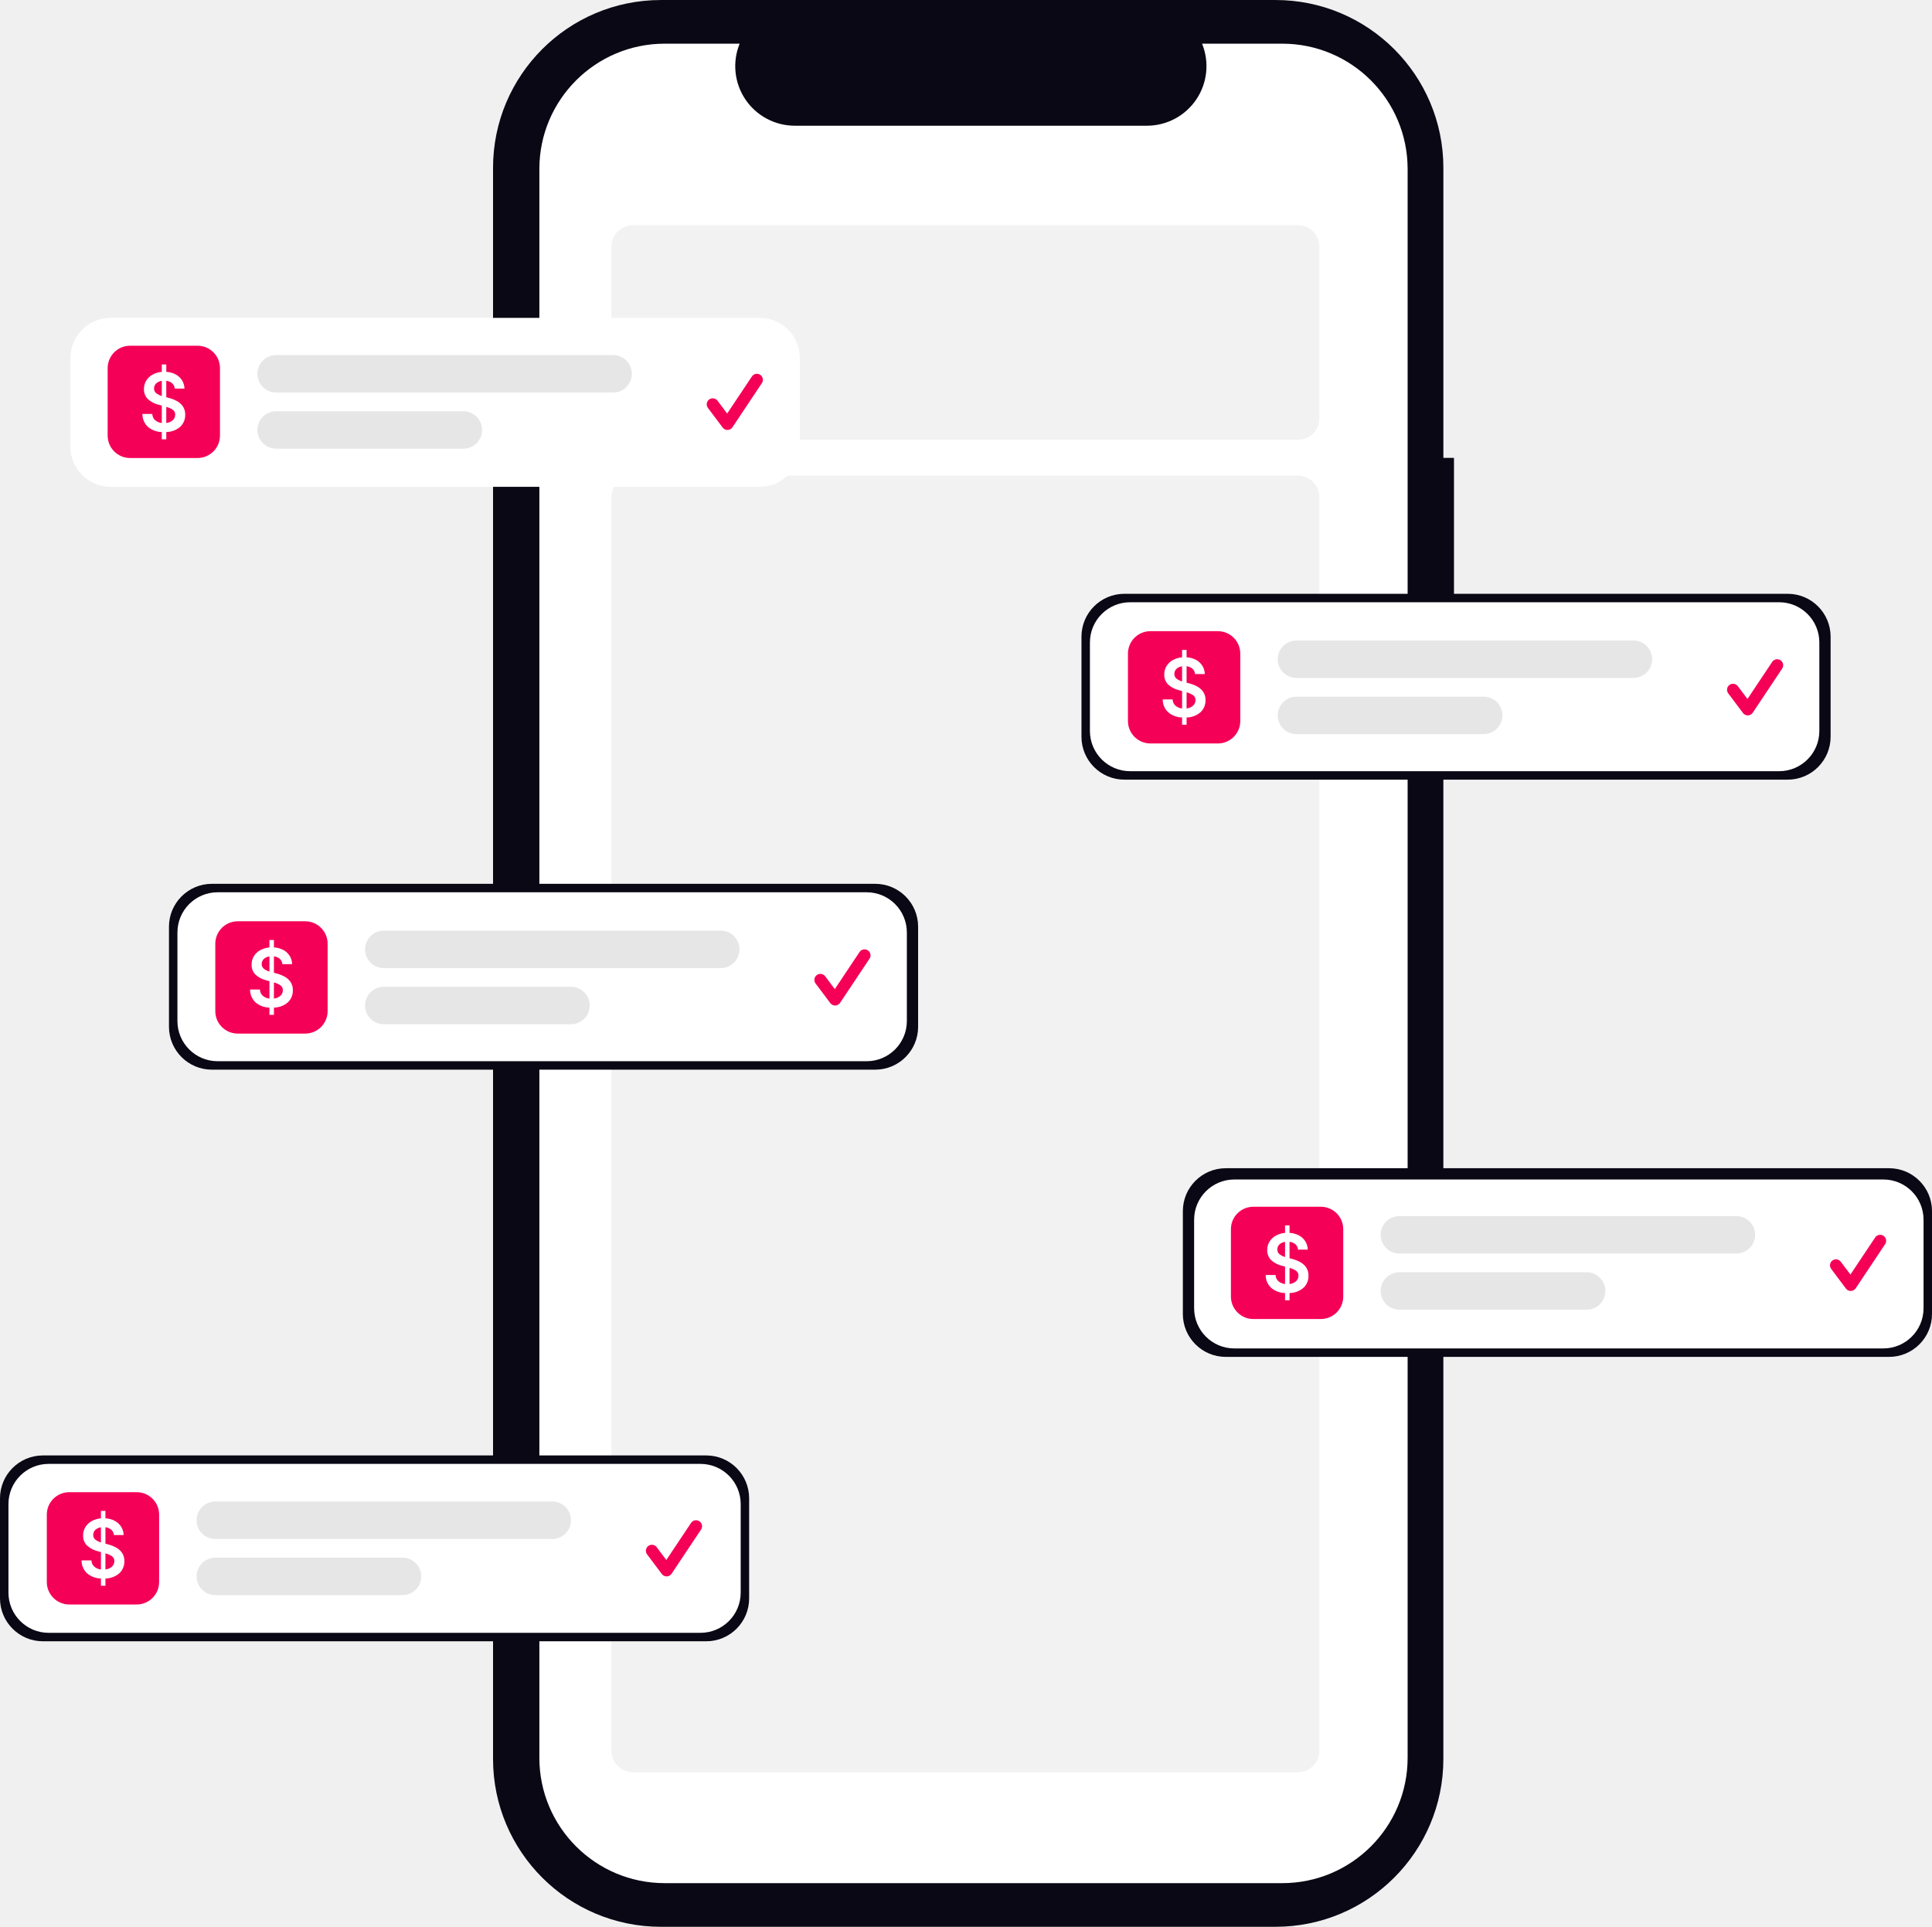
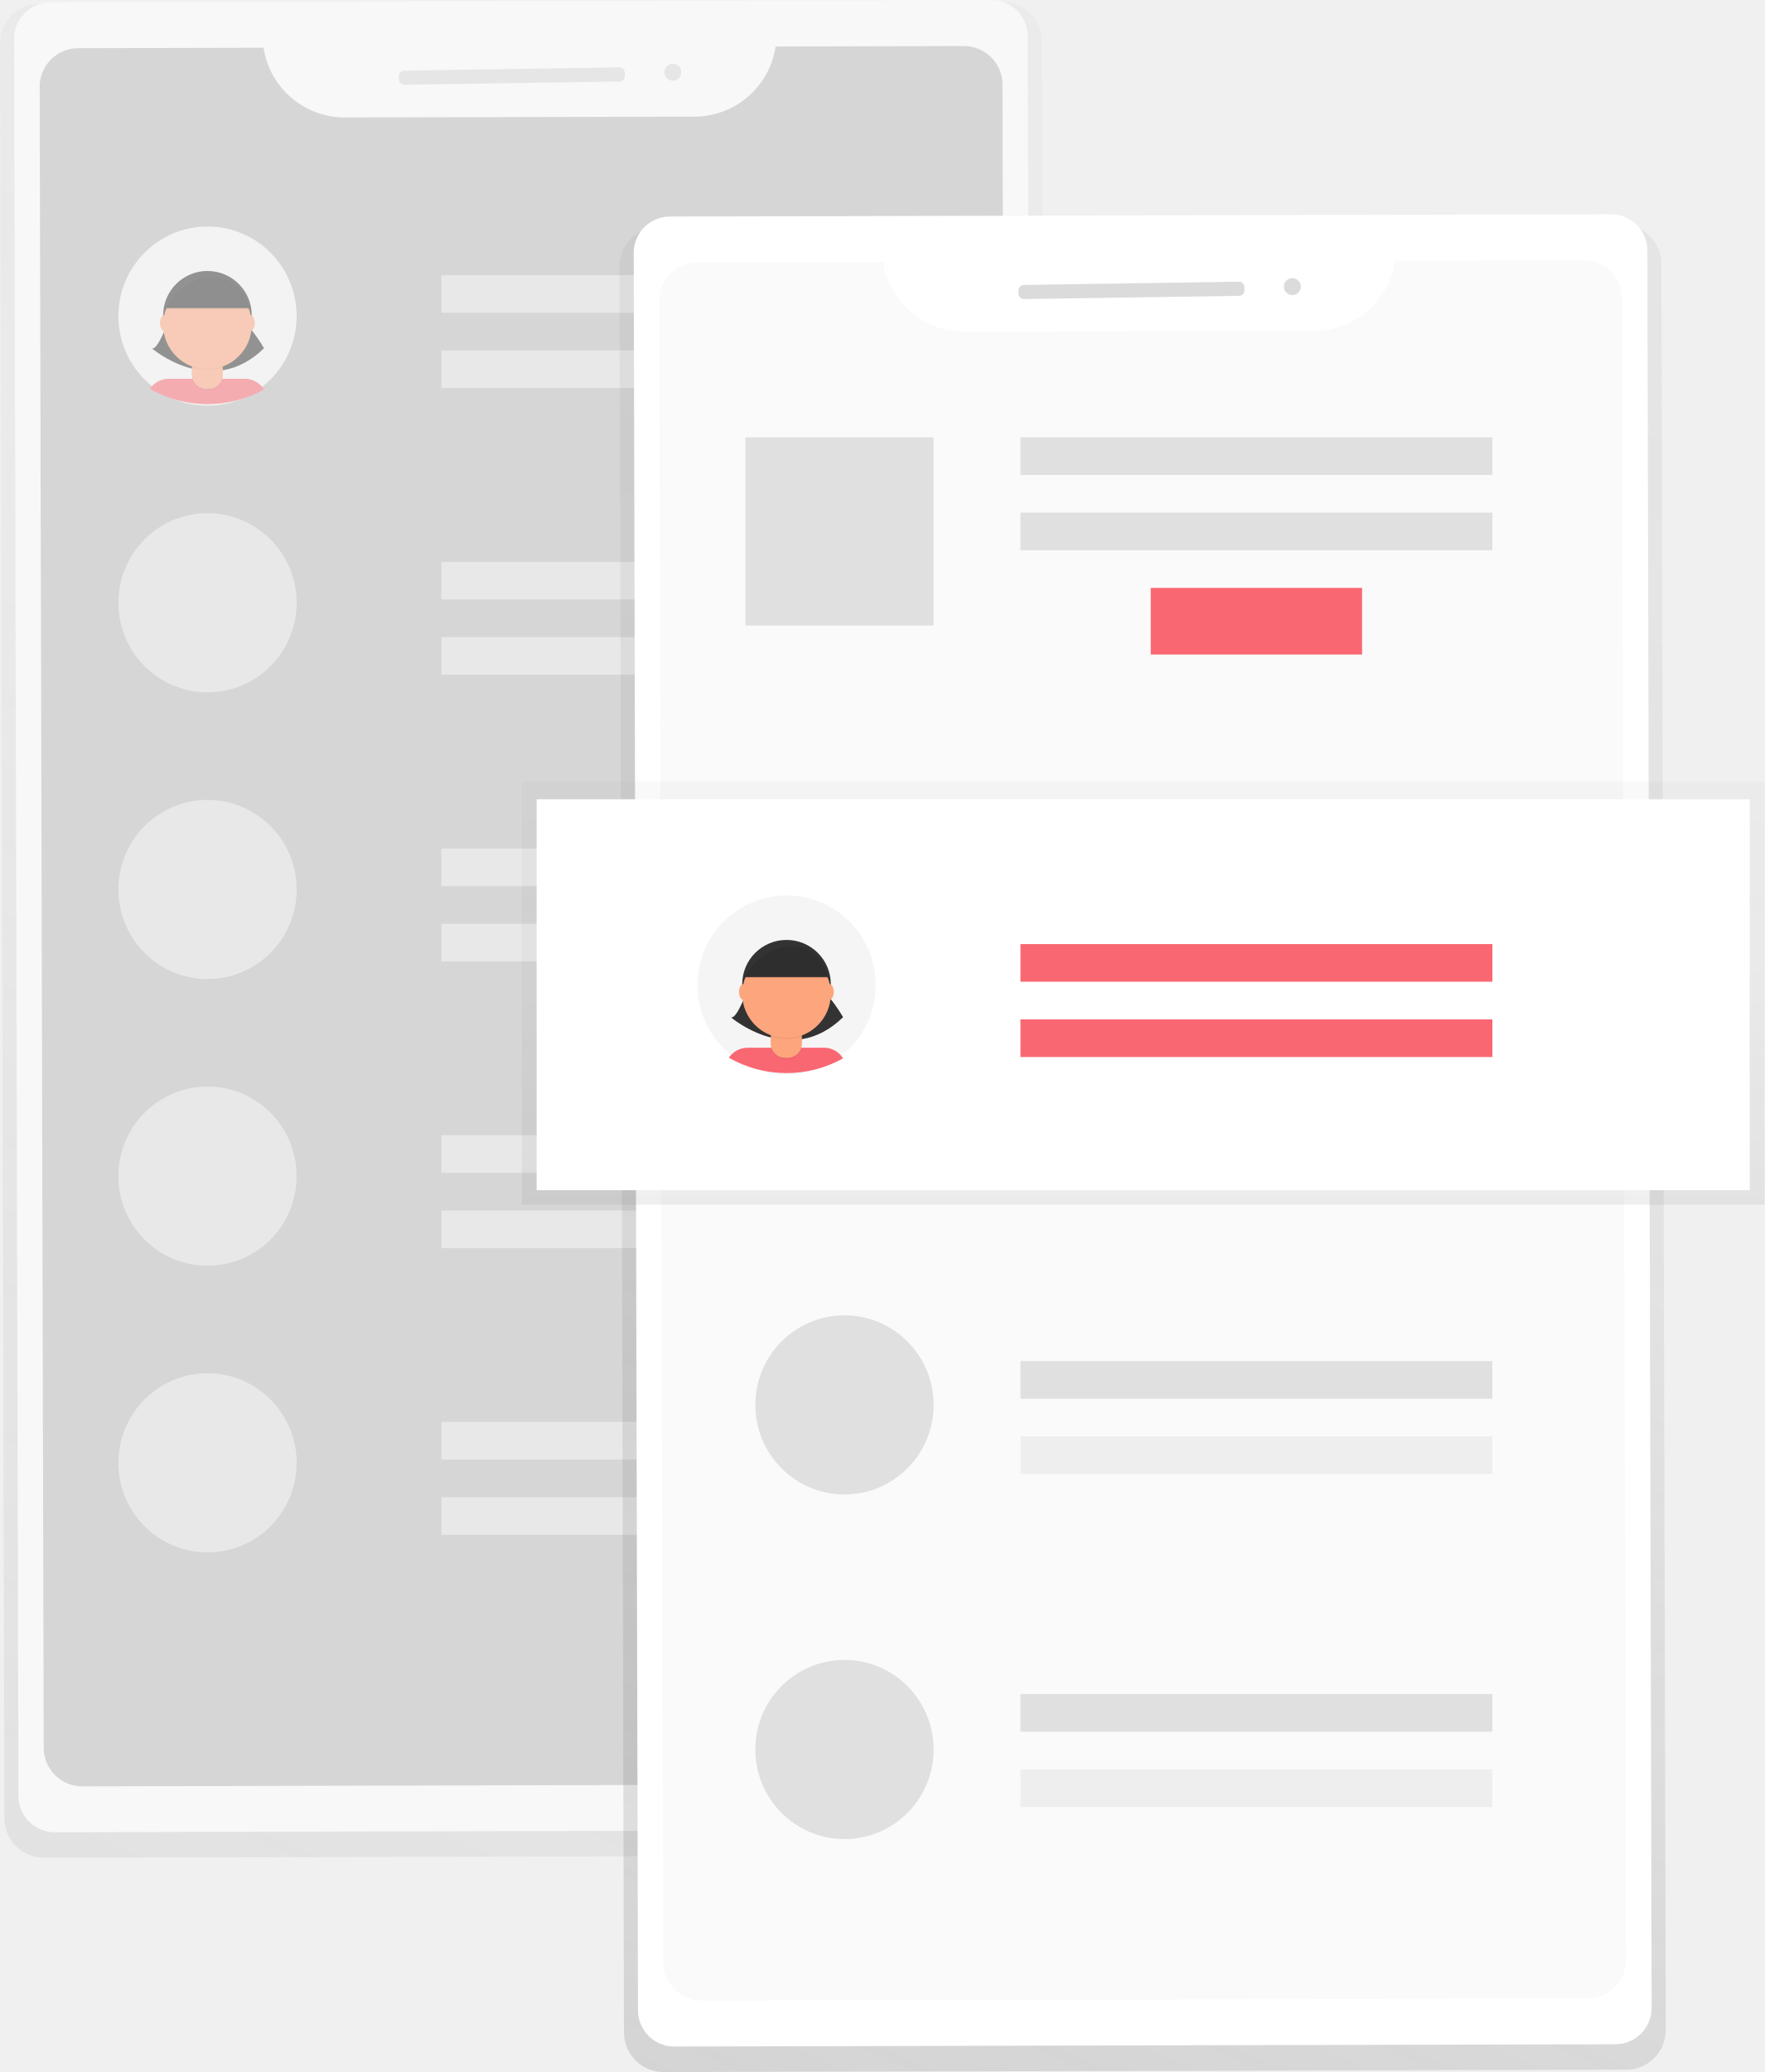
- <svg xmlns="http://www.w3.org/2000/svg" width="720.44" height="718.635" viewBox="0 0 720.44 718.635" role="img" artist="Katerina Limpitsouni" source="https://undraw.co/">
-   <g transform="translate(-600 -181)">
-     <g transform="translate(783.85 181)">
-       <path d="M624.7,249.968h-3.952V141.8a62.6,62.6,0,0,0-62.6-62.6H328.97a62.6,62.6,0,0,0-62.6,62.6V735.225a62.6,62.6,0,0,0,62.6,62.6H558.143a62.6,62.6,0,0,0,62.6-62.6V326.965H624.7Z" transform="translate(-266.365 -79.193)" fill="#090814" />
-       <path d="M560.888,95.686H530.974a22.212,22.212,0,0,1-20.565,30.6h-131.3a22.212,22.212,0,0,1-20.566-30.6H330.607a46.752,46.752,0,0,0-46.752,46.752V735a46.752,46.752,0,0,0,46.752,46.752H560.879A46.752,46.752,0,0,0,607.63,735V142.439a46.752,46.752,0,0,0-46.744-46.752Z" transform="translate(-266.577 -79.397)" fill="#fff" />
-     </g>
-     <path d="M8,0H256a8,8,0,0,1,8,8V72a8,8,0,0,1-8,8H8a8,8,0,0,1-8-8V8A8,8,0,0,1,8,0Z" transform="translate(828 265)" fill="#f2f2f2" />
-     <path d="M8,0H256a8.065,8.065,0,0,1,8,8.128V475.474a8.065,8.065,0,0,1-8,8.128H8a8.065,8.065,0,0,1-8-8.128V8.128A8.065,8.065,0,0,1,8,0Z" transform="translate(828 358.398)" fill="#f2f2f2" />
-     <g transform="translate(623.104 296.398)">
-       <rect width="278.304" height="" rx="16" transform="translate(0 0)" fill="#090814" />
-       <rect width="272.003" height="63.012" rx="15" transform="translate(3.151 3.151)" fill="#fff" />
-       <path d="M301.207,370.636a2.238,2.238,0,0,1-1.791-.9l-5.489-7.318a2.238,2.238,0,0,1,3.581-2.686l3.591,4.788,9.223-13.834a2.238,2.238,0,0,1,3.725,2.483L303.07,369.639a2.239,2.239,0,0,1-1.8,1Z" transform="translate(-53.047 -325.676)" fill="#F50057" />
-       <g transform="translate(17.038 13.546)">
-         <path d="M8.377,0H33.509a8.377,8.377,0,0,1,8.377,8.377V33.509a8.377,8.377,0,0,1-8.377,8.377H8.377A8.377,8.377,0,0,1,0,33.509V8.377A8.377,8.377,0,0,1,8.377,0Z" transform="translate(0 0)" fill="#F50057" />
-         <path d="M12.786-71.456v-2.713A8.255,8.255,0,0,1,7.6-76.114a6.472,6.472,0,0,1-2.037-4.8H9.245a3.254,3.254,0,0,0,1.1,2.364,4.545,4.545,0,0,0,2.444,1.015V-84.02l-1.121-.31A9.1,9.1,0,0,1,7.6-86.457,5,5,0,0,1,6.139-90.2,5.875,5.875,0,0,1,7-93.377,6.376,6.376,0,0,1,9.36-95.592a8.564,8.564,0,0,1,3.427-1.015V-99.38h1.676v2.761a8.263,8.263,0,0,1,3.527.968,6.362,6.362,0,0,1,2.355,2.2,5.984,5.984,0,0,1,.9,3.083H17.623a2.953,2.953,0,0,0-.966-1.985,3.966,3.966,0,0,0-2.194-.925v6.121l.936.248a13.5,13.5,0,0,1,2.941,1.138,6.47,6.47,0,0,1,2.294,1.995,5.318,5.318,0,0,1,.886,3.156,5.914,5.914,0,0,1-1.852,4.478,8,8,0,0,1-5.2,1.968v2.716Zm1.676-6.091a4.265,4.265,0,0,0,2.41-1.027,2.693,2.693,0,0,0,.916-2.07,2.114,2.114,0,0,0-.909-1.843,7.971,7.971,0,0,0-2.415-1.064ZM12.786-87.6v-5.652a3.668,3.668,0,0,0-2.116.968,2.522,2.522,0,0,0-.761,1.849,2.132,2.132,0,0,0,.886,1.843,7.05,7.05,0,0,0,1.995.992Z" transform="translate(7.4 106.363)" fill="#fff" />
-       </g>
-       <path d="M6.981,0h125.66a6.981,6.981,0,1,1,0,13.962H6.981A6.981,6.981,0,0,1,6.981,0Z" transform="translate(72.886 17.036)" fill="#e6e6e6" />
-       <path d="M6.981,0H76.792a6.981,6.981,0,1,1,0,13.962H6.981A6.981,6.981,0,0,1,6.981,0Z" transform="translate(72.886 37.98)" fill="#e6e6e6" />
-     </g>
-     <g transform="translate(1003.278 402.469)">
-       <rect width="279.354" height="69.313" rx="16" transform="translate(0 0)" fill="#090814" />
-       <rect width="272.003" height="63.012" rx="15" transform="translate(3.151 3.151)" fill="#fff" />
-       <path d="M301.207,370.636a2.238,2.238,0,0,1-1.791-.9l-5.489-7.318a2.238,2.238,0,0,1,3.581-2.686l3.591,4.788,9.223-13.834a2.238,2.238,0,0,1,3.725,2.483L303.07,369.639a2.239,2.239,0,0,1-1.8,1Z" transform="translate(-52.751 -325.287)" fill="#F50057" />
-       <g transform="translate(17.334 13.936)">
-         <path d="M8.377,0H33.509a8.377,8.377,0,0,1,8.377,8.377V33.509a8.377,8.377,0,0,1-8.377,8.377H8.377A8.377,8.377,0,0,1,0,33.509V8.377A8.377,8.377,0,0,1,8.377,0Z" transform="translate(0 0)" fill="#F50057" />
-         <path d="M12.786-71.456v-2.713A8.255,8.255,0,0,1,7.6-76.114a6.472,6.472,0,0,1-2.037-4.8H9.245a3.254,3.254,0,0,0,1.1,2.364,4.545,4.545,0,0,0,2.444,1.015V-84.02l-1.121-.31A9.1,9.1,0,0,1,7.6-86.457,5,5,0,0,1,6.139-90.2,5.875,5.875,0,0,1,7-93.377,6.376,6.376,0,0,1,9.36-95.592a8.564,8.564,0,0,1,3.427-1.015V-99.38h1.676v2.761a8.263,8.263,0,0,1,3.527.968,6.362,6.362,0,0,1,2.355,2.2,5.984,5.984,0,0,1,.9,3.083H17.623a2.953,2.953,0,0,0-.966-1.985,3.966,3.966,0,0,0-2.194-.925v6.121l.936.248a13.5,13.5,0,0,1,2.941,1.138,6.47,6.47,0,0,1,2.294,1.995,5.318,5.318,0,0,1,.886,3.156,5.914,5.914,0,0,1-1.852,4.478,8,8,0,0,1-5.2,1.968v2.716Zm1.676-6.091a4.265,4.265,0,0,0,2.41-1.027,2.693,2.693,0,0,0,.916-2.07,2.114,2.114,0,0,0-.909-1.843,7.971,7.971,0,0,0-2.415-1.064ZM12.786-87.6v-5.652a3.668,3.668,0,0,0-2.116.968,2.522,2.522,0,0,0-.761,1.849,2.132,2.132,0,0,0,.886,1.843,7.05,7.05,0,0,0,1.995.992Z" transform="translate(7.4 106.363)" fill="#fff" />
-       </g>
-       <path d="M6.981,0h125.66a6.981,6.981,0,1,1,0,13.962H6.981A6.981,6.981,0,0,1,6.981,0Z" transform="translate(73.181 17.426)" fill="#e6e6e6" />
-       <path d="M6.981,0H76.792a6.981,6.981,0,1,1,0,13.962H6.981A6.981,6.981,0,0,1,6.981,0Z" transform="translate(73.181 38.369)" fill="#e6e6e6" />
-     </g>
-     <g transform="translate(663.012 510.639)">
-       <rect width="279.354" height="69.313" rx="16" transform="translate(0 0)" fill="#090814" />
-       <rect width="272.003" height="63.012" rx="15" transform="translate(3.151 3.151)" fill="#fff" />
-       <path d="M301.207,370.636a2.238,2.238,0,0,1-1.791-.9l-5.489-7.318a2.238,2.238,0,0,1,3.581-2.686l3.591,4.788,9.223-13.834a2.238,2.238,0,0,1,3.725,2.483L303.07,369.639a2.239,2.239,0,0,1-1.8,1Z" transform="translate(-52.814 -325.25)" fill="#F50057" />
-       <g transform="translate(17.272 13.972)">
-         <path d="M8.377,0H33.509a8.377,8.377,0,0,1,8.377,8.377V33.509a8.377,8.377,0,0,1-8.377,8.377H8.377A8.377,8.377,0,0,1,0,33.509V8.377A8.377,8.377,0,0,1,8.377,0Z" transform="translate(0 0)" fill="#F50057" />
-         <path d="M12.786-71.456v-2.713A8.255,8.255,0,0,1,7.6-76.114a6.472,6.472,0,0,1-2.037-4.8H9.245a3.254,3.254,0,0,0,1.1,2.364,4.545,4.545,0,0,0,2.444,1.015V-84.02l-1.121-.31A9.1,9.1,0,0,1,7.6-86.457,5,5,0,0,1,6.139-90.2,5.875,5.875,0,0,1,7-93.377,6.376,6.376,0,0,1,9.36-95.592a8.564,8.564,0,0,1,3.427-1.015V-99.38h1.676v2.761a8.263,8.263,0,0,1,3.527.968,6.362,6.362,0,0,1,2.355,2.2,5.984,5.984,0,0,1,.9,3.083H17.623a2.953,2.953,0,0,0-.966-1.985,3.966,3.966,0,0,0-2.194-.925v6.121l.936.248a13.5,13.5,0,0,1,2.941,1.138,6.47,6.47,0,0,1,2.294,1.995,5.318,5.318,0,0,1,.886,3.156,5.914,5.914,0,0,1-1.852,4.478,8,8,0,0,1-5.2,1.968v2.716Zm1.676-6.091a4.265,4.265,0,0,0,2.41-1.027,2.693,2.693,0,0,0,.916-2.07,2.114,2.114,0,0,0-.909-1.843,7.971,7.971,0,0,0-2.415-1.064ZM12.786-87.6v-5.652a3.668,3.668,0,0,0-2.116.968,2.522,2.522,0,0,0-.761,1.849,2.132,2.132,0,0,0,.886,1.843,7.05,7.05,0,0,0,1.995.992Z" transform="translate(7.4 106.363)" fill="#fff" />
-       </g>
-       <path d="M6.981,0h125.66a6.981,6.981,0,1,1,0,13.962H6.981A6.981,6.981,0,0,1,6.981,0Z" transform="translate(73.119 17.463)" fill="#e6e6e6" />
-       <path d="M6.981,0H76.792a6.981,6.981,0,1,1,0,13.962H6.981A6.981,6.981,0,0,1,6.981,0Z" transform="translate(73.119 38.406)" fill="#e6e6e6" />
-     </g>
-     <g transform="translate(1041.086 616.711)">
-       <rect width="279.354" height="70.364" rx="16" transform="translate(0 0)" fill="#090814" />
-       <rect width="272.003" height="63.012" rx="15" transform="translate(4.201 4.201)" fill="#fff" />
-       <path d="M301.207,370.636a2.238,2.238,0,0,1-1.791-.9l-5.489-7.318a2.238,2.238,0,0,1,3.581-2.686l3.591,4.788,9.223-13.834a2.238,2.238,0,0,1,3.725,2.483L303.07,369.639a2.239,2.239,0,0,1-1.8,1Z" transform="translate(-52.163 -324.86)" fill="#F50057" />
-       <g transform="translate(17.922 14.362)">
-         <path d="M8.377,0H33.509a8.377,8.377,0,0,1,8.377,8.377V33.509a8.377,8.377,0,0,1-8.377,8.377H8.377A8.377,8.377,0,0,1,0,33.509V8.377A8.377,8.377,0,0,1,8.377,0Z" transform="translate(0 0)" fill="#F50057" />
-         <path d="M12.786-71.456v-2.713A8.255,8.255,0,0,1,7.6-76.114a6.472,6.472,0,0,1-2.037-4.8H9.245a3.254,3.254,0,0,0,1.1,2.364,4.545,4.545,0,0,0,2.444,1.015V-84.02l-1.121-.31A9.1,9.1,0,0,1,7.6-86.457,5,5,0,0,1,6.139-90.2,5.875,5.875,0,0,1,7-93.377,6.376,6.376,0,0,1,9.36-95.592a8.564,8.564,0,0,1,3.427-1.015V-99.38h1.676v2.761a8.263,8.263,0,0,1,3.527.968,6.362,6.362,0,0,1,2.355,2.2,5.984,5.984,0,0,1,.9,3.083H17.623a2.953,2.953,0,0,0-.966-1.985,3.966,3.966,0,0,0-2.194-.925v6.121l.936.248a13.5,13.5,0,0,1,2.941,1.138,6.47,6.47,0,0,1,2.294,1.995,5.318,5.318,0,0,1,.886,3.156,5.914,5.914,0,0,1-1.852,4.478,8,8,0,0,1-5.2,1.968v2.716Zm1.676-6.091a4.265,4.265,0,0,0,2.41-1.027,2.693,2.693,0,0,0,.916-2.07,2.114,2.114,0,0,0-.909-1.843,7.971,7.971,0,0,0-2.415-1.064ZM12.786-87.6v-5.652a3.668,3.668,0,0,0-2.116.968,2.522,2.522,0,0,0-.761,1.849,2.132,2.132,0,0,0,.886,1.843,7.05,7.05,0,0,0,1.995.992Z" transform="translate(7.4 106.363)" fill="#fff" />
-       </g>
-       <path d="M6.981,0h125.66a6.981,6.981,0,1,1,0,13.962H6.981A6.981,6.981,0,0,1,6.981,0Z" transform="translate(73.77 17.853)" fill="#e6e6e6" />
-       <path d="M6.981,0H76.792a6.981,6.981,0,1,1,0,13.962H6.981A6.981,6.981,0,0,1,6.981,0Z" transform="translate(73.77 38.796)" fill="#e6e6e6" />
-     </g>
-     <g transform="translate(600 723.832)">
-       <rect width="279.354" height="69.313" rx="16" transform="translate(0 0)" fill="#090814" />
-       <rect width="273.053" height="63.012" rx="15" transform="translate(3.151 3.151)" fill="#fff" />
-       <path d="M301.207,370.636a2.238,2.238,0,0,1-1.791-.9l-5.489-7.318a2.238,2.238,0,0,1,3.581-2.686l3.591,4.788,9.223-13.834a2.238,2.238,0,0,1,3.725,2.483L303.07,369.639a2.239,2.239,0,0,1-1.8,1Z" transform="translate(-52.631 -325.518)" fill="#F50057" />
-       <g transform="translate(17.454 13.704)">
-         <path d="M8.377,0H33.509a8.377,8.377,0,0,1,8.377,8.377V33.509a8.377,8.377,0,0,1-8.377,8.377H8.377A8.377,8.377,0,0,1,0,33.509V8.377A8.377,8.377,0,0,1,8.377,0Z" transform="translate(0 0)" fill="#F50057" />
-         <path d="M12.786-71.456v-2.713A8.255,8.255,0,0,1,7.6-76.114a6.472,6.472,0,0,1-2.037-4.8H9.245a3.254,3.254,0,0,0,1.1,2.364,4.545,4.545,0,0,0,2.444,1.015V-84.02l-1.121-.31A9.1,9.1,0,0,1,7.6-86.457,5,5,0,0,1,6.139-90.2,5.875,5.875,0,0,1,7-93.377,6.376,6.376,0,0,1,9.36-95.592a8.564,8.564,0,0,1,3.427-1.015V-99.38h1.676v2.761a8.263,8.263,0,0,1,3.527.968,6.362,6.362,0,0,1,2.355,2.2,5.984,5.984,0,0,1,.9,3.083H17.623a2.953,2.953,0,0,0-.966-1.985,3.966,3.966,0,0,0-2.194-.925v6.121l.936.248a13.5,13.5,0,0,1,2.941,1.138,6.47,6.47,0,0,1,2.294,1.995,5.318,5.318,0,0,1,.886,3.156,5.914,5.914,0,0,1-1.852,4.478,8,8,0,0,1-5.2,1.968v2.716Zm1.676-6.091a4.265,4.265,0,0,0,2.41-1.027,2.693,2.693,0,0,0,.916-2.07,2.114,2.114,0,0,0-.909-1.843,7.971,7.971,0,0,0-2.415-1.064ZM12.786-87.6v-5.652a3.668,3.668,0,0,0-2.116.968,2.522,2.522,0,0,0-.761,1.849,2.132,2.132,0,0,0,.886,1.843,7.05,7.05,0,0,0,1.995.992Z" transform="translate(7.4 106.363)" fill="#fff" />
-       </g>
-       <path d="M6.981,0h125.66a6.981,6.981,0,1,1,0,13.962H6.981A6.981,6.981,0,0,1,6.981,0Z" transform="translate(73.301 17.194)" fill="#e6e6e6" />
-       <path d="M6.981,0H76.792a6.981,6.981,0,1,1,0,13.962H6.981A6.981,6.981,0,0,1,6.981,0Z" transform="translate(73.301 38.138)" fill="#e6e6e6" />
-     </g>
+ <svg xmlns="http://www.w3.org/2000/svg" xmlns:xlink="http://www.w3.org/1999/xlink" id="174006fb-eaae-4ceb-a44a-e510ad2f60cc" data-name="Layer 1" width="664" height="779.55" viewBox="0 0 664 779.55">
+   <defs>
+     <linearGradient id="d9979445-c859-4563-868f-1ee7be59ec9d" x1="324.23" y1="775.01" x2="630.7" y2="51.33" gradientTransform="translate(-13.63 -2.04) rotate(-0.14)" gradientUnits="userSpaceOnUse">
+       <stop offset="0" stop-color="gray" stop-opacity="0.25" />
+       <stop offset="0.54" stop-color="gray" stop-opacity="0.12" />
+       <stop offset="1" stop-color="gray" stop-opacity="0.1" />
+     </linearGradient>
+     <linearGradient id="4c4610df-9cbb-435b-8695-e49ccdd3dd10" x1="557.77" y1="856.45" x2="863.06" y2="135.54" xlink:href="#d9979445-c859-4563-868f-1ee7be59ec9d" />
+     <linearGradient id="1e21244c-e8bd-41cb-ba71-2767c5207691" x1="430.18" y1="453.24" x2="430.18" y2="294.18" gradientTransform="matrix(1, 0, 0, 1, 0, 0)" xlink:href="#d9979445-c859-4563-868f-1ee7be59ec9d" />
+   </defs>
+   <g opacity="0.5">
+     <path d="M645.11,60.78l-362.25.88A14.89,14.89,0,0,0,268,76.57l1.65,667.73a14.89,14.89,0,0,0,14.93,14.85l362.25-.88a14.89,14.89,0,0,0,14.85-14.92L660,75.62A14.89,14.89,0,0,0,645.11,60.78Z" transform="translate(-268 -60.22)" fill="url(#d9979445-c859-4563-868f-1ee7be59ec9d)" />
+     <rect x="274.12" y="60.65" width="381.44" height="688.5" rx="13.64" ry="13.64" transform="translate(-268.98 -59.09) rotate(-0.14)" fill="#fff" />
+     <path d="M645.62,251h0l-.38-159a14.49,14.49,0,0,0-14.52-14.45l-70.85.17a30.92,30.92,0,0,1-30.41,26.38l-131.75.32a30.92,30.92,0,0,1-30.54-26.23l-69.79.17a14.49,14.49,0,0,0-14.45,14.52l.39,160.34,1.13,464.66A14.49,14.49,0,0,0,299,732.3l333.34-.81A14.49,14.49,0,0,0,646.75,717Z" transform="translate(-268 -60.22)" fill="#bbb" />
+     <rect x="418.12" y="86.18" width="85" height="5.31" rx="2" ry="2" transform="translate(-269.28 -53.29) rotate(-0.86)" fill="#dbdbdb" />
+     <circle cx="521.17" cy="87.39" r="3.19" transform="translate(-269.25 -52.38) rotate(-0.86)" fill="#dbdbdb" />
+     <rect x="166.1" y="103.52" width="177.59" height="14.16" fill="#e0e0e0" />
+     <rect x="166.1" y="131.84" width="177.59" height="14.16" fill="#e0e0e0" />
+     <ellipse cx="78.09" cy="118.92" rx="33.54" ry="33.7" fill="#f5f5f5" />
+     <path d="M360.54,202.73H331.45a8.67,8.67,0,0,0-7.08,3.76,43.63,43.63,0,0,0,43,.24A8.66,8.66,0,0,0,360.54,202.73Z" transform="translate(-268 -60.22)" fill="#f96772" />
+     <path d="M331.69,180s-4.26,12.4-6.59,11.24c0,0,22.44,19.38,42.25,0A59.07,59.07,0,0,0,358.82,180Z" transform="translate(-268 -60.22)" fill="#333" />
+     <circle cx="78.07" cy="118.62" r="16.67" fill="#333" />
+     <path d="M72.21,136.73H83.84a0,0,0,0,1,0,0v4.52a5.34,5.34,0,0,1-5.34,5.34h-1a5.34,5.34,0,0,1-5.34-5.34v-4.52A0,0,0,0,1,72.21,136.73Z" opacity="0.1" />
+     <path d="M73.44,136.45h9.18a1.23,1.23,0,0,1,1.23,1.23V141a5.34,5.34,0,0,1-5.34,5.34h-1A5.34,5.34,0,0,1,72.21,141v-3.29A1.23,1.23,0,0,1,73.44,136.45Z" fill="#fda57d" />
+     <path d="M340.24,198.35a16.73,16.73,0,0,0,11.63,0V197H340.24Z" transform="translate(-268 -60.22)" opacity="0.1" />
+     <circle cx="78.07" cy="122.24" r="16.67" fill="#fda57d" />
+     <path d="M330.14,176.13h31.78s-2.71-12.83-14.73-12S330.14,176.13,330.14,176.13Z" transform="translate(-268 -60.22)" fill="#333" />
+     <ellipse cx="61.75" cy="121.53" rx="1.55" ry="2.91" fill="#fda57d" />
+     <ellipse cx="94.31" cy="121.53" rx="1.55" ry="2.91" fill="#fda57d" />
+     <path d="M330.14,176.57h31.78s-2.71-12.83-14.73-12S330.14,176.57,330.14,176.57Z" transform="translate(-268 -60.22)" opacity="0.1" />
+     <rect x="166.1" y="211.38" width="177.59" height="14.16" fill="#e0e0e0" />
+     <rect x="166.1" y="239.7" width="177.59" height="14.16" fill="#e0e0e0" />
+     <ellipse cx="78.09" cy="226.78" rx="33.54" ry="33.7" fill="#e0e0e0" />
+     <rect x="166.1" y="319.24" width="177.59" height="14.16" fill="#e0e0e0" />
+     <rect x="166.1" y="347.56" width="177.59" height="14.16" fill="#e0e0e0" />
+     <ellipse cx="78.09" cy="334.64" rx="33.54" ry="33.7" fill="#e0e0e0" />
+     <rect x="166.1" y="427.1" width="177.59" height="14.16" fill="#e0e0e0" />
+     <rect x="166.1" y="455.42" width="177.59" height="14.16" fill="#e0e0e0" />
+     <ellipse cx="78.09" cy="442.5" rx="33.54" ry="33.7" fill="#e0e0e0" />
+     <rect x="166.1" y="534.96" width="177.59" height="14.16" fill="#e0e0e0" />
+     <rect x="166.1" y="563.28" width="177.59" height="14.16" fill="#e0e0e0" />
+     <ellipse cx="78.09" cy="550.36" rx="33.54" ry="33.7" fill="#e0e0e0" />
  </g>
+   <path d="M878.26,144.67,516,145.55a14.89,14.89,0,0,0-14.85,14.92l1.65,664.46a14.89,14.89,0,0,0,14.93,14.85L880,838.9A14.89,14.89,0,0,0,894.83,824l-1.65-664.46A14.89,14.89,0,0,0,878.26,144.67Z" transform="translate(-268 -60.22)" fill="url(#4c4610df-9cbb-435b-8695-e49ccdd3dd10)" />
+   <rect x="507.27" y="141.27" width="381.44" height="688.5" rx="13.64" ry="13.64" transform="translate(-269.18 -58.52) rotate(-0.14)" fill="#fff" />
+   <path id="9f21819d-df43-48b3-835e-9020276cbed3" data-name="&lt;Path&gt;" d="M878.77,332.71l-.38-160.13a14.49,14.49,0,0,0-14.52-14.45L793,158.3a30.92,30.92,0,0,1-30.41,26.38L630.85,185a30.92,30.92,0,0,1-30.54-26.23l-69.79.17a14.49,14.49,0,0,0-14.45,14.52l.39,160.34" transform="translate(-268 -60.22)" fill="#fafafa" />
+   <path id="c36a71a1-8927-4a8e-aa0b-340c78108d04" data-name="&lt;Path&gt;" d="M516.46,333.81l1.13,464.66a14.49,14.49,0,0,0,14.52,14.45l333.34-.81a14.49,14.49,0,0,0,14.45-14.52l-1.14-466" transform="translate(-268 -60.22)" fill="#fafafa" />
+   <rect x="280.5" y="164.53" width="70.82" height="70.82" fill="#e0e0e0" />
+   <g opacity="0.5">
+     <rect x="196.37" y="294.18" width="467.63" height="159.07" fill="url(#1e21244c-e8bd-41cb-ba71-2767c5207691)" />
+   </g>
+   <rect x="201.94" y="300.72" width="456.5" height="147.08" fill="#fff" />
+   <rect x="384" y="355.19" width="177.59" height="14.16" fill="#f96772" />
+   <rect x="384" y="383.52" width="177.59" height="14.16" fill="#f96772" />
+   <rect x="384" y="512.08" width="177.59" height="14.16" fill="#e0e0e0" />
+   <rect x="384" y="540.4" width="177.59" height="14.16" fill="#eee" />
+   <rect x="433.03" y="221.18" width="79.53" height="25.06" fill="#f96772" />
+   <ellipse cx="295.99" cy="370.59" rx="33.54" ry="33.7" fill="#f5f5f5" />
+   <path d="M578.44,454.4H549.34a8.67,8.67,0,0,0-7.08,3.76,43.63,43.63,0,0,0,43,.24A8.66,8.66,0,0,0,578.44,454.4Z" transform="translate(-268 -60.22)" fill="#f96772" />
+   <path d="M549.59,431.68s-4.26,12.4-6.59,11.24c0,0,22.44,19.38,42.25,0a59.07,59.07,0,0,0-8.53-11.24Z" transform="translate(-268 -60.22)" fill="#333" />
+   <circle cx="295.97" cy="370.3" r="16.67" fill="#333" />
+   <path d="M290.11,388.41h11.63a0,0,0,0,1,0,0v4.52a5.34,5.34,0,0,1-5.34,5.34h-1a5.34,5.34,0,0,1-5.34-5.34v-4.52A0,0,0,0,1,290.11,388.41Z" opacity="0.1" />
+   <path d="M291.34,388.13h9.18a1.23,1.23,0,0,1,1.23,1.23v3.29A5.34,5.34,0,0,1,296.4,398h-1a5.34,5.34,0,0,1-5.34-5.34v-3.29a1.23,1.23,0,0,1,1.23-1.23Z" fill="#fda57d" />
+   <path d="M558.13,450a16.73,16.73,0,0,0,11.63,0v-1.43H558.13Z" transform="translate(-268 -60.22)" opacity="0.1" />
+   <circle cx="295.97" cy="373.91" r="16.67" fill="#fda57d" />
+   <path d="M548,427.81h31.78s-2.71-12.83-14.73-12S548,427.81,548,427.81Z" transform="translate(-268 -60.22)" fill="#333" />
+   <ellipse cx="279.65" cy="373.2" rx="1.55" ry="2.91" fill="#fda57d" />
+   <ellipse cx="312.2" cy="373.2" rx="1.55" ry="2.91" fill="#fda57d" />
+   <path d="M548,428.24h31.78s-2.71-12.83-14.73-12S548,428.24,548,428.24Z" transform="translate(-268 -60.22)" opacity="0.1" />
+   <ellipse cx="317.78" cy="528.57" rx="33.54" ry="33.7" fill="#e0e0e0" />
+   <ellipse cx="317.78" cy="658.22" rx="33.54" ry="33.7" fill="#e0e0e0" />
+   <rect x="384" y="637.37" width="177.59" height="14.16" fill="#e0e0e0" />
+   <rect x="384" y="665.69" width="177.59" height="14.16" fill="#eee" />
+   <rect x="384" y="164.53" width="177.59" height="14.16" fill="#e0e0e0" />
+   <rect x="384" y="192.86" width="177.59" height="14.16" fill="#e0e0e0" />
+   <rect x="651.27" y="166.8" width="85" height="5.31" rx="2" ry="2" transform="translate(-270.47 -49.77) rotate(-0.86)" fill="#dbdbdb" />
+   <circle cx="754.32" cy="168.02" r="3.19" transform="translate(-270.44 -48.86) rotate(-0.86)" fill="#dbdbdb" />
</svg>
